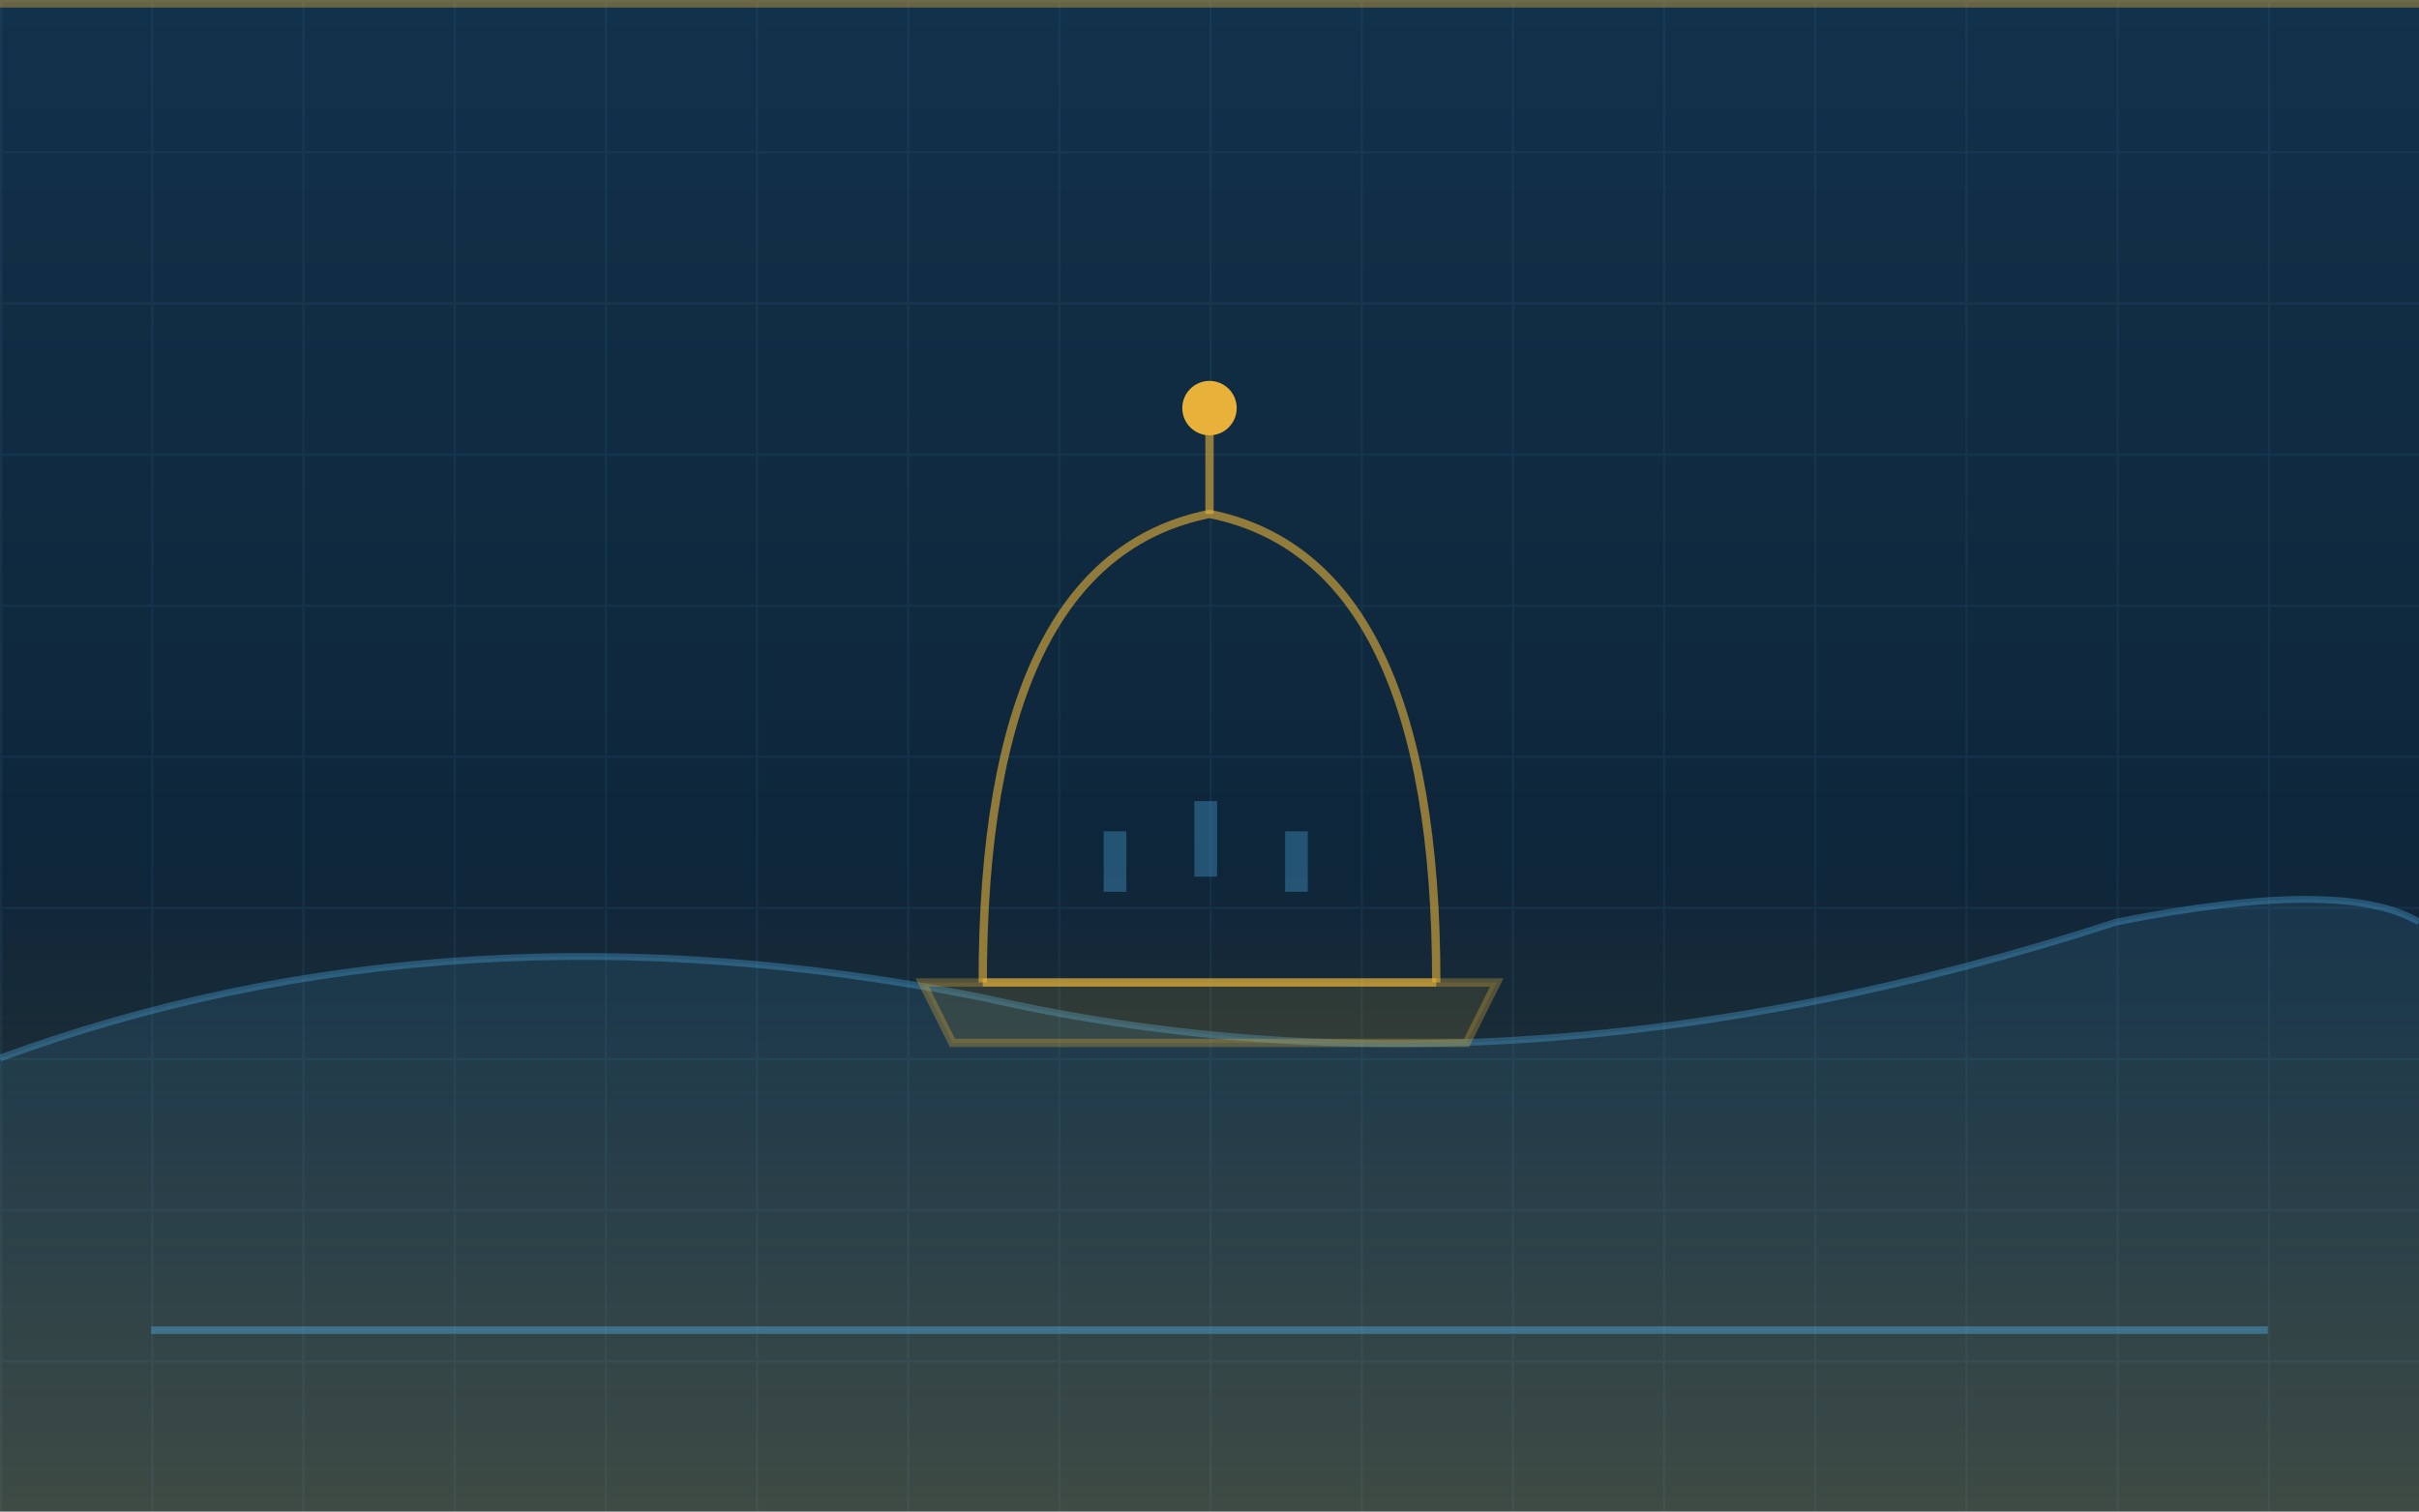
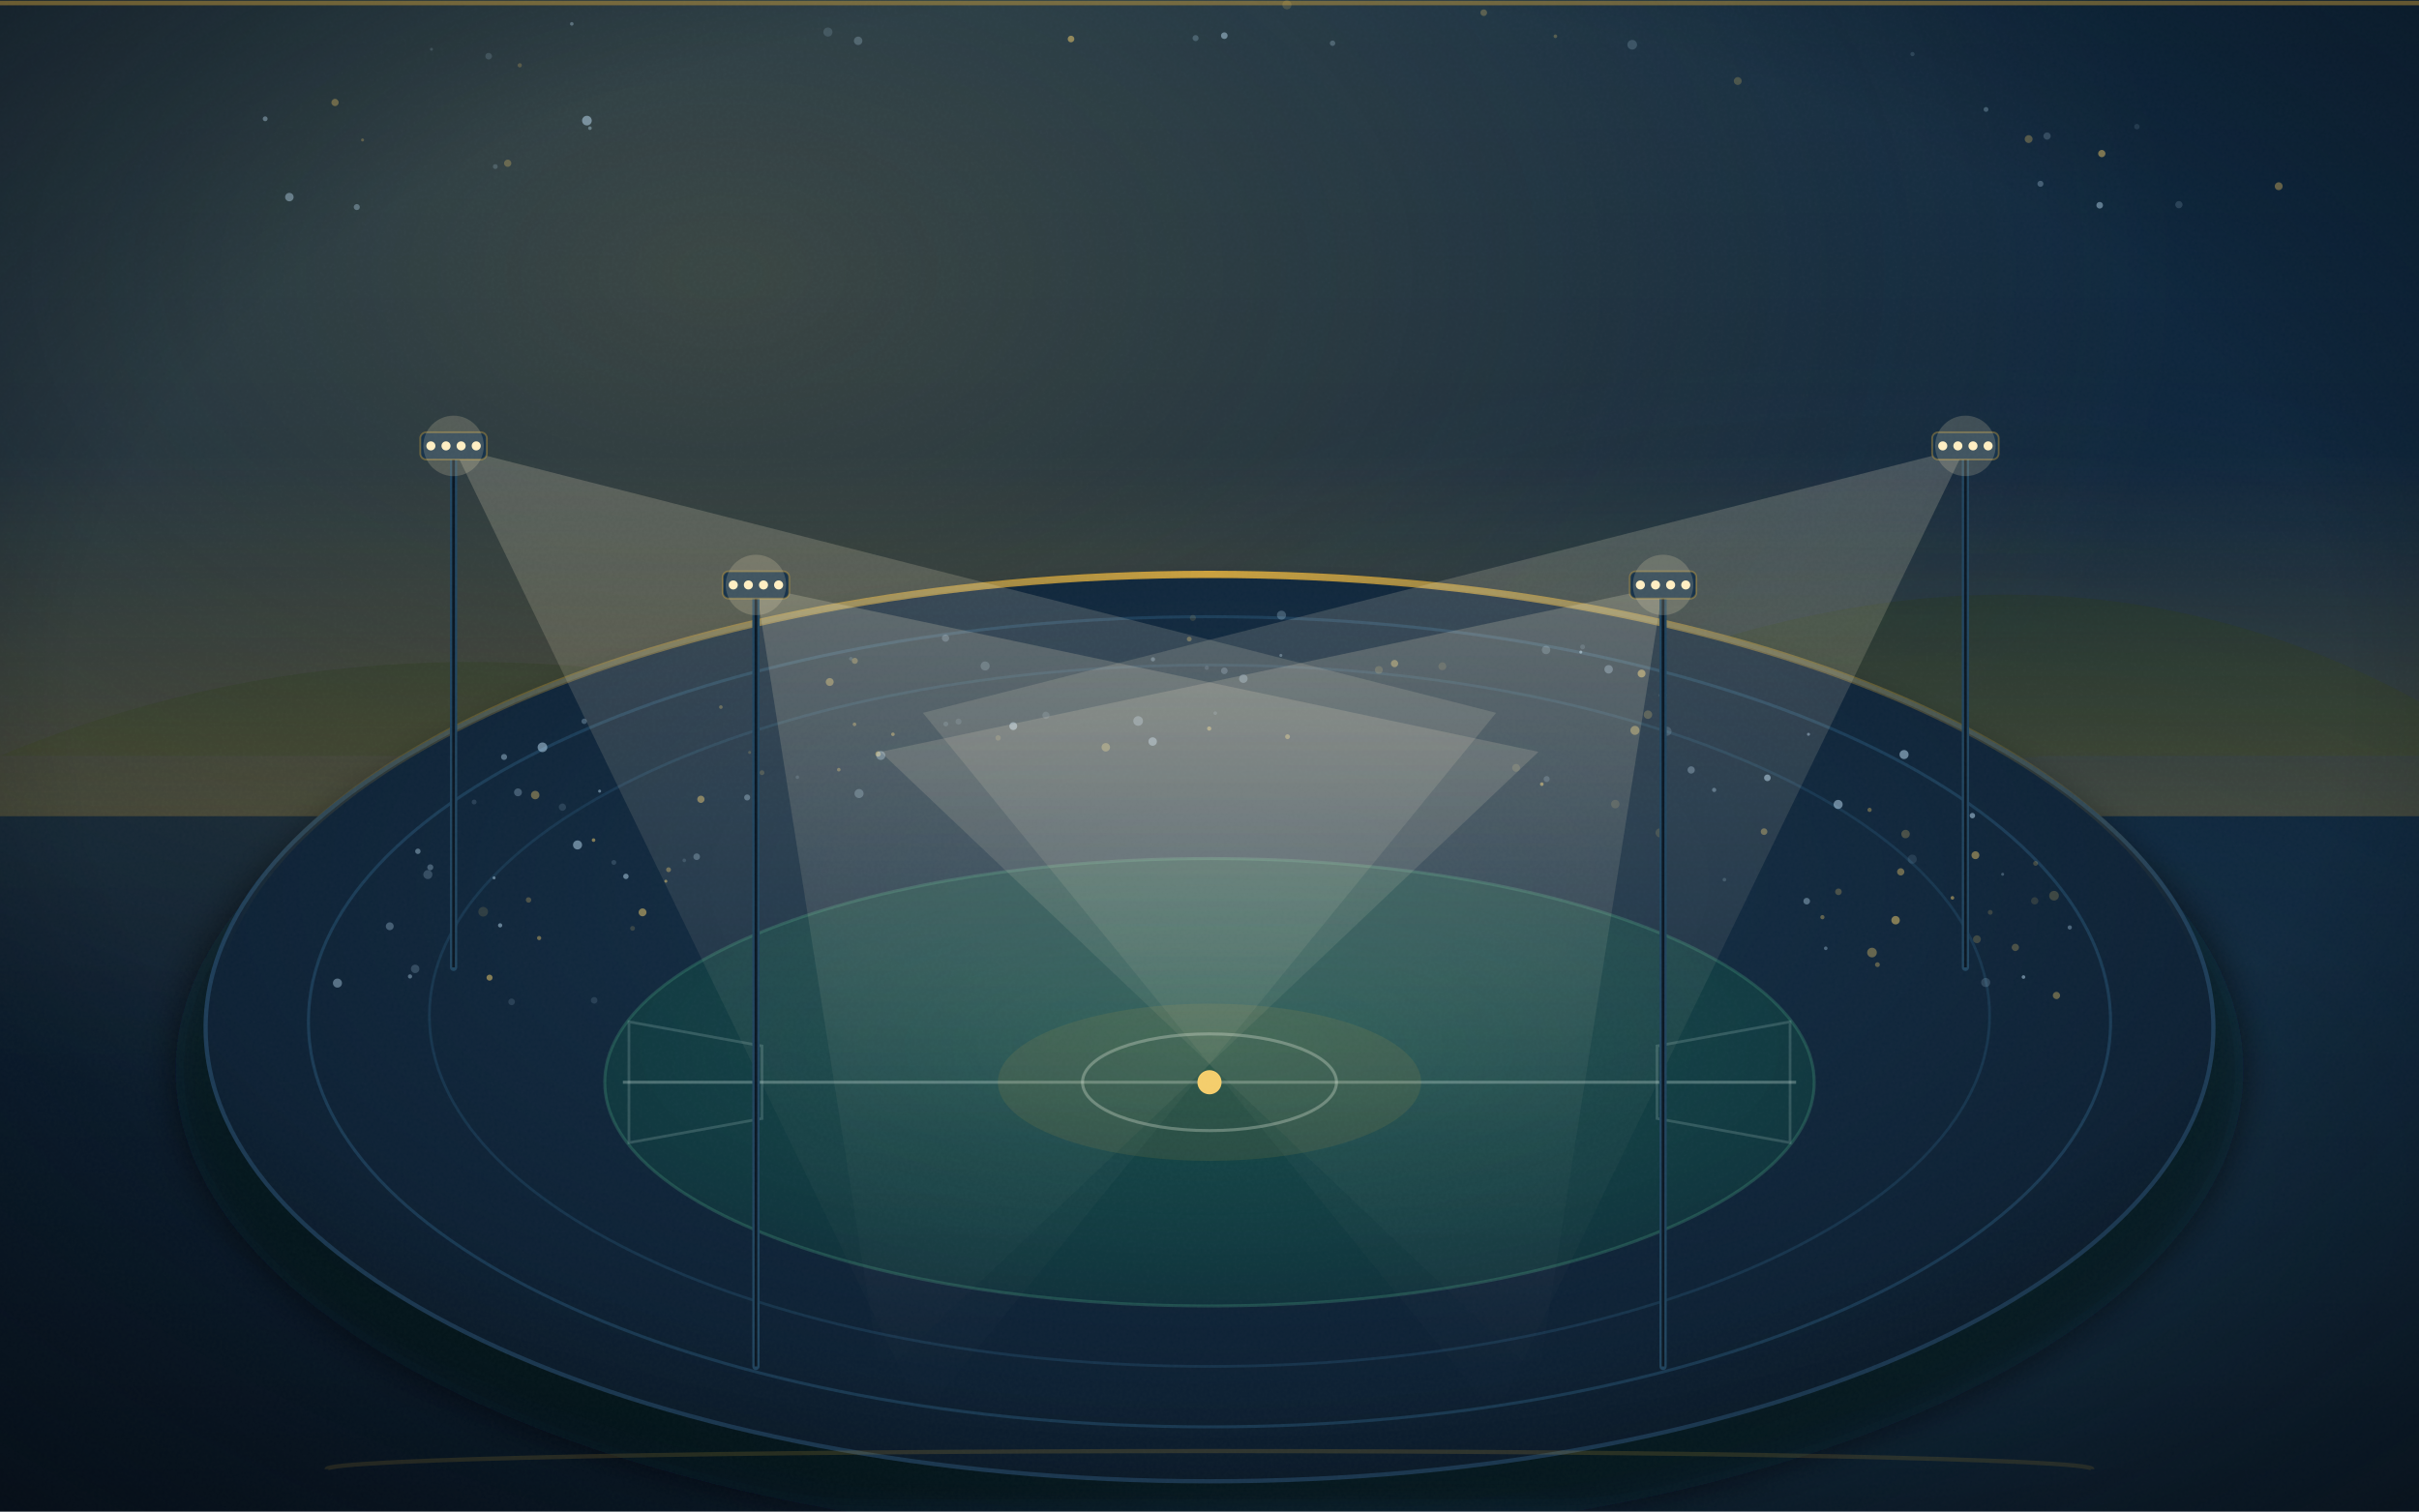
- <svg xmlns="http://www.w3.org/2000/svg" viewBox="0 0 320 200" role="img" aria-label="Visual istituzionale ispirato a Firenze">
+ <svg xmlns="http://www.w3.org/2000/svg" viewBox="0 0 800 500" role="img" aria-label="Visual editoriale originale ispirato all'atmosfera di uno stadio a Firenze" preserveAspectRatio="xMidYMid slice">
  <defs>
    <linearGradient id="sky" x1="0" y1="0" x2="0" y2="1">
-       <stop offset="0" stop-color="#12314a" />
-       <stop offset="1" stop-color="#0b1d2e" />
-     </linearGradient>
-     <linearGradient id="warm" x1="0" y1="1" x2="0" y2="0">
+       <stop offset="0" stop-color="#0e2942" />
+       <stop offset="0.45" stop-color="#0c2136" />
+       <stop offset="1" stop-color="#081726" />
+     </linearGradient>
+     <radialGradient id="glowA" cx="30%" cy="18%" r="60%">
+       <stop offset="0" stop-color="#e8c25a" stop-opacity="0.2" />
+       <stop offset="1" stop-color="#e8c25a" stop-opacity="0" />
+     </radialGradient>
+     <radialGradient id="glowB" cx="78%" cy="78%" r="55%">
+       <stop offset="0" stop-color="#4FA9E0" stop-opacity="0.12" />
+       <stop offset="1" stop-color="#4FA9E0" stop-opacity="0" />
+     </radialGradient>
+     <linearGradient id="horizonGlow" x1="0" y1="1" x2="0" y2="0">
      <stop offset="0" stop-color="#E8B23A" stop-opacity="0.22" />
      <stop offset="1" stop-color="#E8B23A" stop-opacity="0" />
    </linearGradient>
-     <pattern id="grid" width="20" height="20" patternUnits="userSpaceOnUse">
-       <path d="M 20 0 L 0 0 0 20" fill="none" stroke="#4fa9e0" stroke-opacity="0.08" stroke-width="0.6" />
-     </pattern>
+     <radialGradient id="bowlFill" cx="50%" cy="34%" r="72%">
+       <stop offset="0" stop-color="#16324a" />
+       <stop offset="0.7" stop-color="#0d2135" />
+       <stop offset="1" stop-color="#0a1a2a" />
+     </radialGradient>
+     <radialGradient id="pitch" cx="50%" cy="42%" r="70%">
+       <stop offset="0" stop-color="#1c6b52" stop-opacity="0.55" />
+       <stop offset="0.6" stop-color="#12594a" stop-opacity="0.42" />
+       <stop offset="1" stop-color="#0c2f34" stop-opacity="0.5" />
+     </radialGradient>
+     <linearGradient id="beamgrad" x1="0" y1="0" x2="0" y2="1">
+       <stop offset="0" stop-color="#ffeec2" stop-opacity="0.20" />
+       <stop offset="0.7" stop-color="#ffeec2" stop-opacity="0.03" />
+       <stop offset="1" stop-color="#ffeec2" stop-opacity="0" />
+     </linearGradient>
+     <linearGradient id="rim" x1="0" y1="0" x2="1" y2="0">
+       <stop offset="0" stop-color="#E8B23A" stop-opacity="0" />
+       <stop offset="0.5" stop-color="#E8B23A" stop-opacity="0.85" />
+       <stop offset="1" stop-color="#E8B23A" stop-opacity="0" />
+     </linearGradient>
+     <filter id="grain">
+       <feTurbulence type="fractalNoise" baseFrequency="0.9" numOctaves="2" stitchTiles="stitch" result="n" />
+       <feColorMatrix in="n" type="matrix" values="0 0 0 0 1  0 0 0 0 1  0 0 0 0 1  0 0 0 0.5 0" />
+     </filter>
+     <filter id="soft" x="-40%" y="-40%" width="180%" height="180%">
+       <feGaussianBlur stdDeviation="6" />
+     </filter>
+     <clipPath id="frame">
+       <rect width="800" height="500" rx="0" />
+     </clipPath>
    <style>
-       @keyframes nicPulse { 0%,100% { opacity: 0.55; } 50% { opacity: 1; } }
-       .pulse { animation: nicPulse 3.4s ease-in-out infinite; }
-       @media (prefers-reduced-motion: reduce) { .pulse { animation: none; } }
+       @keyframes ed-pulse { 0%,100% { opacity:.35 } 50% { opacity:.9 } }
+       .ed-pulse { animation: ed-pulse 3.6s ease-in-out infinite; }
+       @keyframes ed-flick { 0%,100% { opacity:.85 } 50% { opacity:1 } }
+       .ed-lamp { animation: ed-flick 4.2s ease-in-out infinite; }
+       @media (prefers-reduced-motion: reduce) { .ed-pulse,.ed-lamp { animation:none } }
    </style>
  </defs>
-   <rect width="320" height="200" fill="url(#sky)" />
-   <rect width="320" height="200" fill="url(#grid)" />
-   <rect x="0" y="115" width="320" height="85" fill="url(#warm)" />
-   <g fill="#4fa9e0" fill-opacity="0.12">
-     <path d="M 0 140 Q 60 118 130 132 Q 200 148 280 122 Q 310 116 320 122 L 320 200 L 0 200 Z" />
+   <g clip-path="url(#frame)">
+     <rect width="800" height="500" fill="url(#sky)" />
+     <rect width="800" height="500" fill="url(#glowA)" />
+     <rect width="800" height="500" fill="url(#glowB)" />
+     <circle cx="390.7" cy="-2.9" r="0.8" fill="#bfe0f5" opacity="0.17" />
+     <circle cx="404.9" cy="11.8" r="1.1" fill="#bfe0f5" opacity="0.47" />
+     <circle cx="189.1" cy="7.9" r="0.6" fill="#bfe0f5" opacity="0.38" />
+     <circle cx="161.6" cy="18.6" r="1.1" fill="#bfe0f5" opacity="0.18" />
+     <circle cx="194.1" cy="39.9" r="1.6" fill="#bfe0f5" opacity="0.50" />
+     <circle cx="337.4" cy="-13.7" r="1.0" fill="#bfe0f5" opacity="0.20" />
+     <circle cx="539.8" cy="14.8" r="1.6" fill="#bfe0f5" opacity="0.19" />
+     <circle cx="171.9" cy="21.6" r="0.7" fill="#F4CD6B" opacity="0.25" />
+     <circle cx="273.8" cy="10.6" r="1.5" fill="#bfe0f5" opacity="0.15" />
+     <circle cx="677.0" cy="45.0" r="1.2" fill="#bfe0f5" opacity="0.21" />
+     <circle cx="632.5" cy="17.9" r="0.7" fill="#bfe0f5" opacity="0.17" />
+     <circle cx="167.9" cy="54.0" r="1.2" fill="#F4CD6B" opacity="0.28" />
+     <circle cx="674.8" cy="60.8" r="1.0" fill="#bfe0f5" opacity="0.30" />
+     <circle cx="656.8" cy="36.2" r="0.8" fill="#bfe0f5" opacity="0.30" />
+     <circle cx="574.7" cy="26.8" r="1.3" fill="#F4CD6B" opacity="0.23" />
+     <circle cx="753.6" cy="61.6" r="1.3" fill="#F4CD6B" opacity="0.46" />
+     <circle cx="440.7" cy="14.3" r="0.9" fill="#bfe0f5" opacity="0.25" />
+     <circle cx="293.6" cy="-2.5" r="0.8" fill="#F4CD6B" opacity="0.41" />
+     <circle cx="118.0" cy="68.5" r="1.0" fill="#bfe0f5" opacity="0.35" />
+     <circle cx="694.4" cy="67.9" r="1.1" fill="#bfe0f5" opacity="0.47" />
+     <circle cx="87.7" cy="39.3" r="0.8" fill="#bfe0f5" opacity="0.48" />
+     <circle cx="110.8" cy="33.9" r="1.2" fill="#F4CD6B" opacity="0.40" />
+     <circle cx="142.7" cy="16.3" r="0.5" fill="#bfe0f5" opacity="0.19" />
+     <circle cx="95.7" cy="65.2" r="1.4" fill="#bfe0f5" opacity="0.45" />
+     <circle cx="395.4" cy="12.6" r="1.0" fill="#bfe0f5" opacity="0.23" />
+     <circle cx="283.8" cy="13.5" r="1.4" fill="#bfe0f5" opacity="0.24" />
+     <circle cx="195.1" cy="42.4" r="0.6" fill="#bfe0f5" opacity="0.37" />
+     <circle cx="119.9" cy="46.3" r="0.5" fill="#F4CD6B" opacity="0.29" />
+     <circle cx="349.7" cy="-7.5" r="1.5" fill="#F4CD6B" opacity="0.26" />
+     <circle cx="514.4" cy="12.0" r="0.6" fill="#F4CD6B" opacity="0.26" />
+     <circle cx="163.8" cy="55.1" r="0.8" fill="#bfe0f5" opacity="0.19" />
+     <circle cx="490.7" cy="4.2" r="1.1" fill="#F4CD6B" opacity="0.27" />
+     <circle cx="425.6" cy="1.6" r="1.5" fill="#F4CD6B" opacity="0.17" />
+     <circle cx="398.7" cy="-13.5" r="1.0" fill="#F4CD6B" opacity="0.39" />
+     <circle cx="670.9" cy="46.0" r="1.3" fill="#F4CD6B" opacity="0.32" />
+     <circle cx="695.1" cy="50.8" r="1.2" fill="#F4CD6B" opacity="0.52" />
+     <circle cx="354.2" cy="12.9" r="1.1" fill="#F4CD6B" opacity="0.51" />
+     <circle cx="288.7" cy="-4.2" r="1.1" fill="#bfe0f5" opacity="0.43" />
+     <circle cx="706.7" cy="41.9" r="0.9" fill="#bfe0f5" opacity="0.14" />
+     <circle cx="720.6" cy="67.7" r="1.2" fill="#bfe0f5" opacity="0.18" />
+     <g opacity="0.42">
+       <path d="M0 250 Q 130 196 280 236 Q 420 268 560 214 Q 690 172 800 232 L 800 250 Z" fill="#122a1f" />
+       <path d="M0 250 Q 200 224 360 248 Q 540 272 800 236 L 800 250 Z" fill="#122a1f" opacity="0.7" />
+     </g>
+     <rect x="0" y="150" width="800" height="120" fill="url(#horizonGlow)" />
+     <g filter="url(#soft)">
+       <ellipse cx="400" cy="354" rx="342" ry="156" fill="#050e18" opacity="0.6" />
+     </g>
+     <ellipse cx="400" cy="340" rx="332" ry="150" fill="url(#bowlFill)" stroke="#1d3d58" stroke-width="1.4" />
+     <g fill="none" stroke="#25506f" stroke-opacity="0.55">
+       <ellipse cx="400" cy="338" rx="298" ry="134" stroke-width="1" />
+       <ellipse cx="400" cy="336" rx="258" ry="116" stroke-width="0.9" stroke-opacity="0.4" />
+     </g>
+     <circle cx="290.4" cy="249.4" r="0.9" fill="#F4CD6B" opacity="0.49" />
+     <circle cx="193.2" cy="238.6" r="0.9" fill="#bfe0f5" opacity="0.29" />
+     <circle cx="666.5" cy="313.4" r="1.2" fill="#F4CD6B" opacity="0.26" />
+     <circle cx="111.6" cy="325.2" r="1.5" fill="#bfe0f5" opacity="0.41" />
+     <circle cx="231.8" cy="264.4" r="1.2" fill="#F4CD6B" opacity="0.46" />
+     <circle cx="295.3" cy="242.9" r="0.6" fill="#F4CD6B" opacity="0.41" />
+     <circle cx="404.9" cy="221.9" r="1.1" fill="#bfe0f5" opacity="0.23" />
+     <circle cx="317.0" cy="238.7" r="1.0" fill="#bfe0f5" opacity="0.13" />
+     <circle cx="684.5" cy="306.8" r="0.7" fill="#bfe0f5" opacity="0.34" />
+     <circle cx="597.5" cy="298.1" r="1.1" fill="#bfe0f5" opacity="0.38" />
+     <circle cx="549.0" cy="275.5" r="1.5" fill="#F4CD6B" opacity="0.15" />
+     <circle cx="607.9" cy="266.1" r="1.5" fill="#bfe0f5" opacity="0.50" />
+     <circle cx="179.4" cy="247.2" r="1.6" fill="#bfe0f5" opacity="0.50" />
+     <circle cx="399.1" cy="220.9" r="0.7" fill="#bfe0f5" opacity="0.14" />
+     <circle cx="161.9" cy="323.4" r="1.0" fill="#F4CD6B" opacity="0.51" />
+     <circle cx="511.3" cy="215.0" r="1.4" fill="#bfe0f5" opacity="0.21" />
+     <circle cx="523.4" cy="214.0" r="0.8" fill="#bfe0f5" opacity="0.15" />
+     <circle cx="540.7" cy="241.6" r="1.5" fill="#F4CD6B" opacity="0.40" />
+     <circle cx="221.1" cy="287.7" r="0.8" fill="#F4CD6B" opacity="0.36" />
+     <circle cx="252.0" cy="255.6" r="0.8" fill="#F4CD6B" opacity="0.19" />
+     <circle cx="673.2" cy="285.6" r="0.8" fill="#F4CD6B" opacity="0.22" />
+     <circle cx="658.2" cy="301.8" r="0.8" fill="#F4CD6B" opacity="0.18" />
+     <circle cx="393.3" cy="211.4" r="0.8" fill="#F4CD6B" opacity="0.32" />
+     <circle cx="549.9" cy="230.0" r="1.2" fill="#bfe0f5" opacity="0.39" />
+     <circle cx="669.2" cy="323.2" r="0.6" fill="#bfe0f5" opacity="0.49" />
+     <circle cx="312.8" cy="239.5" r="0.8" fill="#bfe0f5" opacity="0.15" />
+     <circle cx="226.3" cy="284.6" r="0.6" fill="#bfe0f5" opacity="0.15" />
+     <circle cx="345.9" cy="236.6" r="1.2" fill="#bfe0f5" opacity="0.14" />
+     <circle cx="196.5" cy="330.9" r="1.1" fill="#bfe0f5" opacity="0.13" />
+     <circle cx="365.7" cy="247.2" r="1.4" fill="#F4CD6B" opacity="0.33" />
+     <circle cx="282.6" cy="239.6" r="0.6" fill="#F4CD6B" opacity="0.35" />
+     <circle cx="376.4" cy="238.5" r="1.6" fill="#bfe0f5" opacity="0.29" />
+     <circle cx="456.0" cy="221.6" r="1.3" fill="#F4CD6B" opacity="0.17" />
+     <circle cx="583.4" cy="275.1" r="1.1" fill="#F4CD6B" opacity="0.36" />
+     <circle cx="630.2" cy="275.9" r="1.4" fill="#F4CD6B" opacity="0.25" />
+     <circle cx="522.8" cy="215.7" r="0.5" fill="#bfe0f5" opacity="0.50" />
+     <circle cx="679.3" cy="296.3" r="1.6" fill="#F4CD6B" opacity="0.20" />
+     <circle cx="198.3" cy="261.7" r="0.5" fill="#bfe0f5" opacity="0.46" />
+     <circle cx="534.2" cy="266.0" r="1.4" fill="#F4CD6B" opacity="0.14" />
+     <circle cx="559.3" cy="254.7" r="1.2" fill="#bfe0f5" opacity="0.31" />
+     <circle cx="501.4" cy="254.0" r="1.3" fill="#F4CD6B" opacity="0.15" />
+     <circle cx="603.8" cy="313.7" r="0.6" fill="#bfe0f5" opacity="0.34" />
+     <circle cx="282.7" cy="218.6" r="1.0" fill="#F4CD6B" opacity="0.32" />
+     <circle cx="263.7" cy="257.1" r="0.6" fill="#bfe0f5" opacity="0.14" />
+     <circle cx="291.3" cy="249.9" r="1.5" fill="#bfe0f5" opacity="0.33" />
+     <circle cx="608.0" cy="295.0" r="1.1" fill="#F4CD6B" opacity="0.25" />
+     <circle cx="220.2" cy="291.5" r="0.5" fill="#F4CD6B" opacity="0.48" />
+     <circle cx="169.2" cy="331.4" r="1.1" fill="#bfe0f5" opacity="0.14" />
+     <circle cx="281.4" cy="217.9" r="0.6" fill="#bfe0f5" opacity="0.16" />
+     <circle cx="274.4" cy="225.6" r="1.3" fill="#F4CD6B" opacity="0.40" />
+     <circle cx="137.3" cy="320.5" r="1.4" fill="#bfe0f5" opacity="0.20" />
+     <circle cx="645.7" cy="297.0" r="0.6" fill="#F4CD6B" opacity="0.47" />
+     <circle cx="620.9" cy="319.1" r="0.8" fill="#F4CD6B" opacity="0.33" />
+     <circle cx="401.9" cy="235.9" r="0.6" fill="#bfe0f5" opacity="0.16" />
+     <circle cx="461.2" cy="219.5" r="1.2" fill="#F4CD6B" opacity="0.40" />
+     <circle cx="128.9" cy="306.4" r="1.3" fill="#bfe0f5" opacity="0.30" />
+     <circle cx="399.9" cy="241.0" r="0.7" fill="#F4CD6B" opacity="0.43" />
+     <circle cx="381.2" cy="245.3" r="1.4" fill="#bfe0f5" opacity="0.40" />
+     <circle cx="566.9" cy="261.3" r="0.7" fill="#bfe0f5" opacity="0.34" />
+     <circle cx="174.8" cy="297.7" r="0.9" fill="#F4CD6B" opacity="0.26" />
+     <circle cx="542.9" cy="222.8" r="1.3" fill="#F4CD6B" opacity="0.51" />
+     <circle cx="212.5" cy="301.8" r="1.3" fill="#F4CD6B" opacity="0.50" />
+     <circle cx="335.1" cy="240.2" r="1.3" fill="#bfe0f5" opacity="0.47" />
+     <circle cx="247.1" cy="263.8" r="1.0" fill="#bfe0f5" opacity="0.34" />
+     <circle cx="166.7" cy="250.4" r="1.0" fill="#bfe0f5" opacity="0.40" />
+     <circle cx="381.3" cy="218.1" r="0.7" fill="#bfe0f5" opacity="0.31" />
+     <circle cx="277.4" cy="254.6" r="0.6" fill="#F4CD6B" opacity="0.34" />
+     <circle cx="207.0" cy="289.9" r="0.9" fill="#bfe0f5" opacity="0.48" />
+     <circle cx="325.8" cy="220.3" r="1.5" fill="#bfe0f5" opacity="0.20" />
+     <circle cx="672.9" cy="298.0" r="1.2" fill="#F4CD6B" opacity="0.14" />
+     <circle cx="680.1" cy="329.3" r="1.2" fill="#F4CD6B" opacity="0.37" />
+     <circle cx="247.9" cy="248.9" r="0.5" fill="#F4CD6B" opacity="0.18" />
+     <circle cx="203.0" cy="285.3" r="0.8" fill="#bfe0f5" opacity="0.17" />
+     <circle cx="652.3" cy="269.8" r="0.9" fill="#bfe0f5" opacity="0.50" />
+     <circle cx="230.4" cy="283.4" r="1.1" fill="#bfe0f5" opacity="0.28" />
+     <circle cx="163.4" cy="290.4" r="0.5" fill="#bfe0f5" opacity="0.47" />
+     <circle cx="584.5" cy="257.3" r="1.1" fill="#bfe0f5" opacity="0.50" />
+     <circle cx="186.0" cy="267.0" r="1.2" fill="#bfe0f5" opacity="0.14" />
+     <circle cx="662.3" cy="289.2" r="0.5" fill="#bfe0f5" opacity="0.27" />
+     <circle cx="650.3" cy="277.5" r="0.8" fill="#F4CD6B" opacity="0.42" />
+     <circle cx="330.1" cy="244.1" r="0.9" fill="#F4CD6B" opacity="0.18" />
+     <circle cx="425.8" cy="243.7" r="0.8" fill="#F4CD6B" opacity="0.39" />
+     <circle cx="171.3" cy="262.1" r="1.3" fill="#bfe0f5" opacity="0.28" />
+     <circle cx="653.3" cy="282.9" r="1.3" fill="#F4CD6B" opacity="0.45" />
+     <circle cx="191.0" cy="279.5" r="1.5" fill="#bfe0f5" opacity="0.49" />
+     <circle cx="632.4" cy="284.2" r="1.5" fill="#bfe0f5" opacity="0.12" />
+     <circle cx="551.3" cy="241.9" r="1.5" fill="#bfe0f5" opacity="0.17" />
+     <circle cx="570.3" cy="291.0" r="0.6" fill="#bfe0f5" opacity="0.18" />
+     <circle cx="619.1" cy="315.1" r="1.6" fill="#F4CD6B" opacity="0.37" />
+     <circle cx="656.7" cy="325.0" r="1.5" fill="#bfe0f5" opacity="0.18" />
+     <circle cx="532.0" cy="221.4" r="1.4" fill="#bfe0f5" opacity="0.31" />
+     <circle cx="423.8" cy="203.5" r="1.5" fill="#bfe0f5" opacity="0.26" />
+     <circle cx="629.7" cy="249.6" r="1.5" fill="#bfe0f5" opacity="0.51" />
+     <circle cx="509.9" cy="259.4" r="0.6" fill="#F4CD6B" opacity="0.50" />
+     <circle cx="545.0" cy="236.4" r="1.4" fill="#F4CD6B" opacity="0.23" />
+     <circle cx="177.0" cy="263.0" r="1.4" fill="#F4CD6B" opacity="0.39" />
+     <circle cx="135.6" cy="323.0" r="0.7" fill="#bfe0f5" opacity="0.39" />
+     <circle cx="411.2" cy="224.5" r="1.4" fill="#bfe0f5" opacity="0.31" />
+     <circle cx="284.1" cy="262.5" r="1.5" fill="#bfe0f5" opacity="0.26" />
+     <circle cx="598.1" cy="242.9" r="0.5" fill="#bfe0f5" opacity="0.41" />
+     <circle cx="159.8" cy="301.6" r="1.6" fill="#F4CD6B" opacity="0.14" />
+     <circle cx="156.8" cy="265.3" r="0.8" fill="#bfe0f5" opacity="0.15" />
+     <circle cx="653.8" cy="310.7" r="1.3" fill="#F4CD6B" opacity="0.20" />
+     <circle cx="394.5" cy="204.4" r="1.0" fill="#F4CD6B" opacity="0.14" />
+     <circle cx="626.9" cy="304.4" r="1.4" fill="#F4CD6B" opacity="0.50" />
+     <circle cx="511.5" cy="257.7" r="1.0" fill="#bfe0f5" opacity="0.19" />
+     <circle cx="618.3" cy="267.9" r="0.7" fill="#F4CD6B" opacity="0.35" />
+     <circle cx="477.0" cy="220.4" r="1.3" fill="#F4CD6B" opacity="0.14" />
+     <circle cx="178.3" cy="310.3" r="0.7" fill="#F4CD6B" opacity="0.41" />
+     <circle cx="138.2" cy="281.6" r="0.9" fill="#bfe0f5" opacity="0.40" />
+     <circle cx="238.4" cy="233.9" r="0.6" fill="#F4CD6B" opacity="0.29" />
+     <circle cx="196.3" cy="277.9" r="0.6" fill="#F4CD6B" opacity="0.50" />
+     <circle cx="423.6" cy="216.8" r="0.5" fill="#bfe0f5" opacity="0.33" />
+     <circle cx="141.5" cy="289.3" r="1.5" fill="#bfe0f5" opacity="0.21" />
+     <circle cx="165.4" cy="306.1" r="0.7" fill="#bfe0f5" opacity="0.48" />
+     <circle cx="209.2" cy="307.1" r="0.8" fill="#F4CD6B" opacity="0.17" />
+     <circle cx="142.3" cy="286.9" r="1.0" fill="#bfe0f5" opacity="0.30" />
+     <circle cx="628.6" cy="288.4" r="1.2" fill="#F4CD6B" opacity="0.40" />
+     <circle cx="602.7" cy="303.4" r="0.7" fill="#F4CD6B" opacity="0.35" />
+     <circle cx="312.7" cy="211.1" r="1.2" fill="#bfe0f5" opacity="0.23" />
+     <path d="M 70 338 A 330 148 0 0 1 730 338" fill="none" stroke="url(#rim)" stroke-width="2.4" />
+     <path d="M 108 486 A 292 6 0 0 1 692 486" fill="none" stroke="#E8B23A" stroke-opacity="0.18" stroke-width="1.4" />
+     <ellipse cx="400" cy="358" rx="200" ry="74" fill="url(#pitch)" stroke="#3f8f76" stroke-opacity="0.35" stroke-width="1" />
+     <line x1="206" y1="358" x2="594" y2="358" stroke="#eafaf3" stroke-opacity="0.28" stroke-width="1" />
+     <ellipse cx="400" cy="358" rx="42" ry="16" fill="none" stroke="#eafaf3" stroke-opacity="0.3" stroke-width="1" />
+     <circle cx="400" cy="358" r="2" fill="#eafaf3" fill-opacity="0.4" />
+     <path d="M 208 338 L 252 346 L 252 370 L 208 378 Z" fill="none" stroke="#eafaf3" stroke-opacity="0.16" stroke-width="0.9" />
+     <path d="M 592 338 L 548 346 L 548 370 L 592 378 Z" fill="none" stroke="#eafaf3" stroke-opacity="0.16" stroke-width="0.9" />
+     <g style="mix-blend-mode:screen">
+       <polygon points="150 148, 305.2 468.2, 494.8 235.8" fill="url(#beamgrad)" />
+       <polygon points="650 148, 305.2 235.8, 494.8 468.2" fill="url(#beamgrad)" />
+       <polygon points="250 194, 291.2 455.3, 508.8 248.7" fill="url(#beamgrad)" />
+       <polygon points="550 194, 291.2 248.7, 508.8 455.3" fill="url(#beamgrad)" />
+     </g>
+     <g class="ed-lamp">
+       <line x1="150" y1="320" x2="150" y2="150" stroke="#20455f" stroke-width="2.4" stroke-linecap="round" />
+       <line x1="150" y1="320" x2="150" y2="150" stroke="#0a1622" stroke-width="0.9" />
+       <rect x="139" y="143" width="22" height="9" rx="2" fill="#16324a" stroke="#E8B23A" stroke-opacity="0.35" stroke-width="0.6" />
+       <circle cx="142.5" cy="147.5" r="1.5" fill="#ffeec2" />
+       <circle cx="147.5" cy="147.5" r="1.5" fill="#ffeec2" />
+       <circle cx="152.5" cy="147.5" r="1.5" fill="#ffeec2" />
+       <circle cx="157.5" cy="147.5" r="1.5" fill="#ffeec2" />
+       <circle cx="150" cy="147.5" r="10" fill="#ffeec2" opacity="0.18" />
+       <line x1="650" y1="320" x2="650" y2="150" stroke="#20455f" stroke-width="2.4" stroke-linecap="round" />
+       <line x1="650" y1="320" x2="650" y2="150" stroke="#0a1622" stroke-width="0.9" />
+       <rect x="639" y="143" width="22" height="9" rx="2" fill="#16324a" stroke="#E8B23A" stroke-opacity="0.35" stroke-width="0.6" />
+       <circle cx="642.5" cy="147.5" r="1.5" fill="#ffeec2" />
+       <circle cx="647.5" cy="147.5" r="1.5" fill="#ffeec2" />
+       <circle cx="652.5" cy="147.5" r="1.5" fill="#ffeec2" />
+       <circle cx="657.5" cy="147.5" r="1.5" fill="#ffeec2" />
+       <circle cx="650" cy="147.5" r="10" fill="#ffeec2" opacity="0.18" />
+       <line x1="250" y1="452" x2="250" y2="196" stroke="#20455f" stroke-width="2.4" stroke-linecap="round" />
+       <line x1="250" y1="452" x2="250" y2="196" stroke="#0a1622" stroke-width="0.9" />
+       <rect x="239" y="189" width="22" height="9" rx="2" fill="#16324a" stroke="#E8B23A" stroke-opacity="0.35" stroke-width="0.6" />
+       <circle cx="242.5" cy="193.5" r="1.5" fill="#ffeec2" />
+       <circle cx="247.5" cy="193.5" r="1.5" fill="#ffeec2" />
+       <circle cx="252.5" cy="193.5" r="1.5" fill="#ffeec2" />
+       <circle cx="257.5" cy="193.5" r="1.5" fill="#ffeec2" />
+       <circle cx="250" cy="193.5" r="10" fill="#ffeec2" opacity="0.18" />
+       <line x1="550" y1="452" x2="550" y2="196" stroke="#20455f" stroke-width="2.4" stroke-linecap="round" />
+       <line x1="550" y1="452" x2="550" y2="196" stroke="#0a1622" stroke-width="0.9" />
+       <rect x="539" y="189" width="22" height="9" rx="2" fill="#16324a" stroke="#E8B23A" stroke-opacity="0.35" stroke-width="0.6" />
+       <circle cx="542.5" cy="193.5" r="1.5" fill="#ffeec2" />
+       <circle cx="547.5" cy="193.5" r="1.5" fill="#ffeec2" />
+       <circle cx="552.5" cy="193.5" r="1.5" fill="#ffeec2" />
+       <circle cx="557.5" cy="193.5" r="1.5" fill="#ffeec2" />
+       <circle cx="550" cy="193.5" r="10" fill="#ffeec2" opacity="0.18" />
+     </g>
+     <ellipse cx="400" cy="358" rx="70" ry="26" fill="#E8B23A" opacity="0.10" />
+     <circle cx="400" cy="358" r="4" fill="#F4CD6B" class="ed-pulse" />
+     <rect width="800" height="500" filter="url(#grain)" opacity="0.05" />
+     <rect x="0" y="0" width="800" height="500" fill="url(#vig)" />
  </g>
-   <g fill="none" stroke="#4fa9e0" stroke-opacity="0.35" stroke-width="0.9">
-     <path d="M 0 140 Q 60 118 130 132 Q 200 148 280 122 Q 310 116 320 122" />
-   </g>
-   <g fill="none" stroke="#E8B23A" stroke-opacity="0.6" stroke-width="1.1">
-     <path d="M 130 130 Q 130 74 160 68 Q 190 74 190 130" />
-     <line x1="160" y1="52" x2="160" y2="68" />
-     <line x1="130" y1="130" x2="190" y2="130" />
-     <path d="M 122 130 L 198 130 L 194 138 L 126 138 Z" fill="#E8B23A" fill-opacity="0.12" stroke-opacity="0.3" />
-   </g>
-   <g fill="#4fa9e0" fill-opacity="0.35">
-     <rect x="146" y="110" width="3" height="8" />
-     <rect x="158" y="106" width="3" height="10" />
-     <rect x="170" y="110" width="3" height="8" />
-   </g>
-   <line x1="20" y1="176" x2="300" y2="176" stroke="#4fa9e0" stroke-opacity="0.45" stroke-width="1" />
-   <circle cx="160" cy="54" r="3.6" fill="#E8B23A" class="pulse" />
-   <line x1="0" y1="0.5" x2="320" y2="0.5" stroke="#E8B23A" stroke-opacity="0.4" stroke-width="1" />
+   <defs>
+     <radialGradient id="vig" cx="50%" cy="46%" r="75%">
+       <stop offset="0.62" stop-color="#000" stop-opacity="0" />
+       <stop offset="1" stop-color="#04070c" stop-opacity="0.55" />
+     </radialGradient>
+   </defs>
+   <line x1="0" y1="1" x2="800" y2="1" stroke="#E8B23A" stroke-opacity="0.4" stroke-width="1.5" />
</svg>
